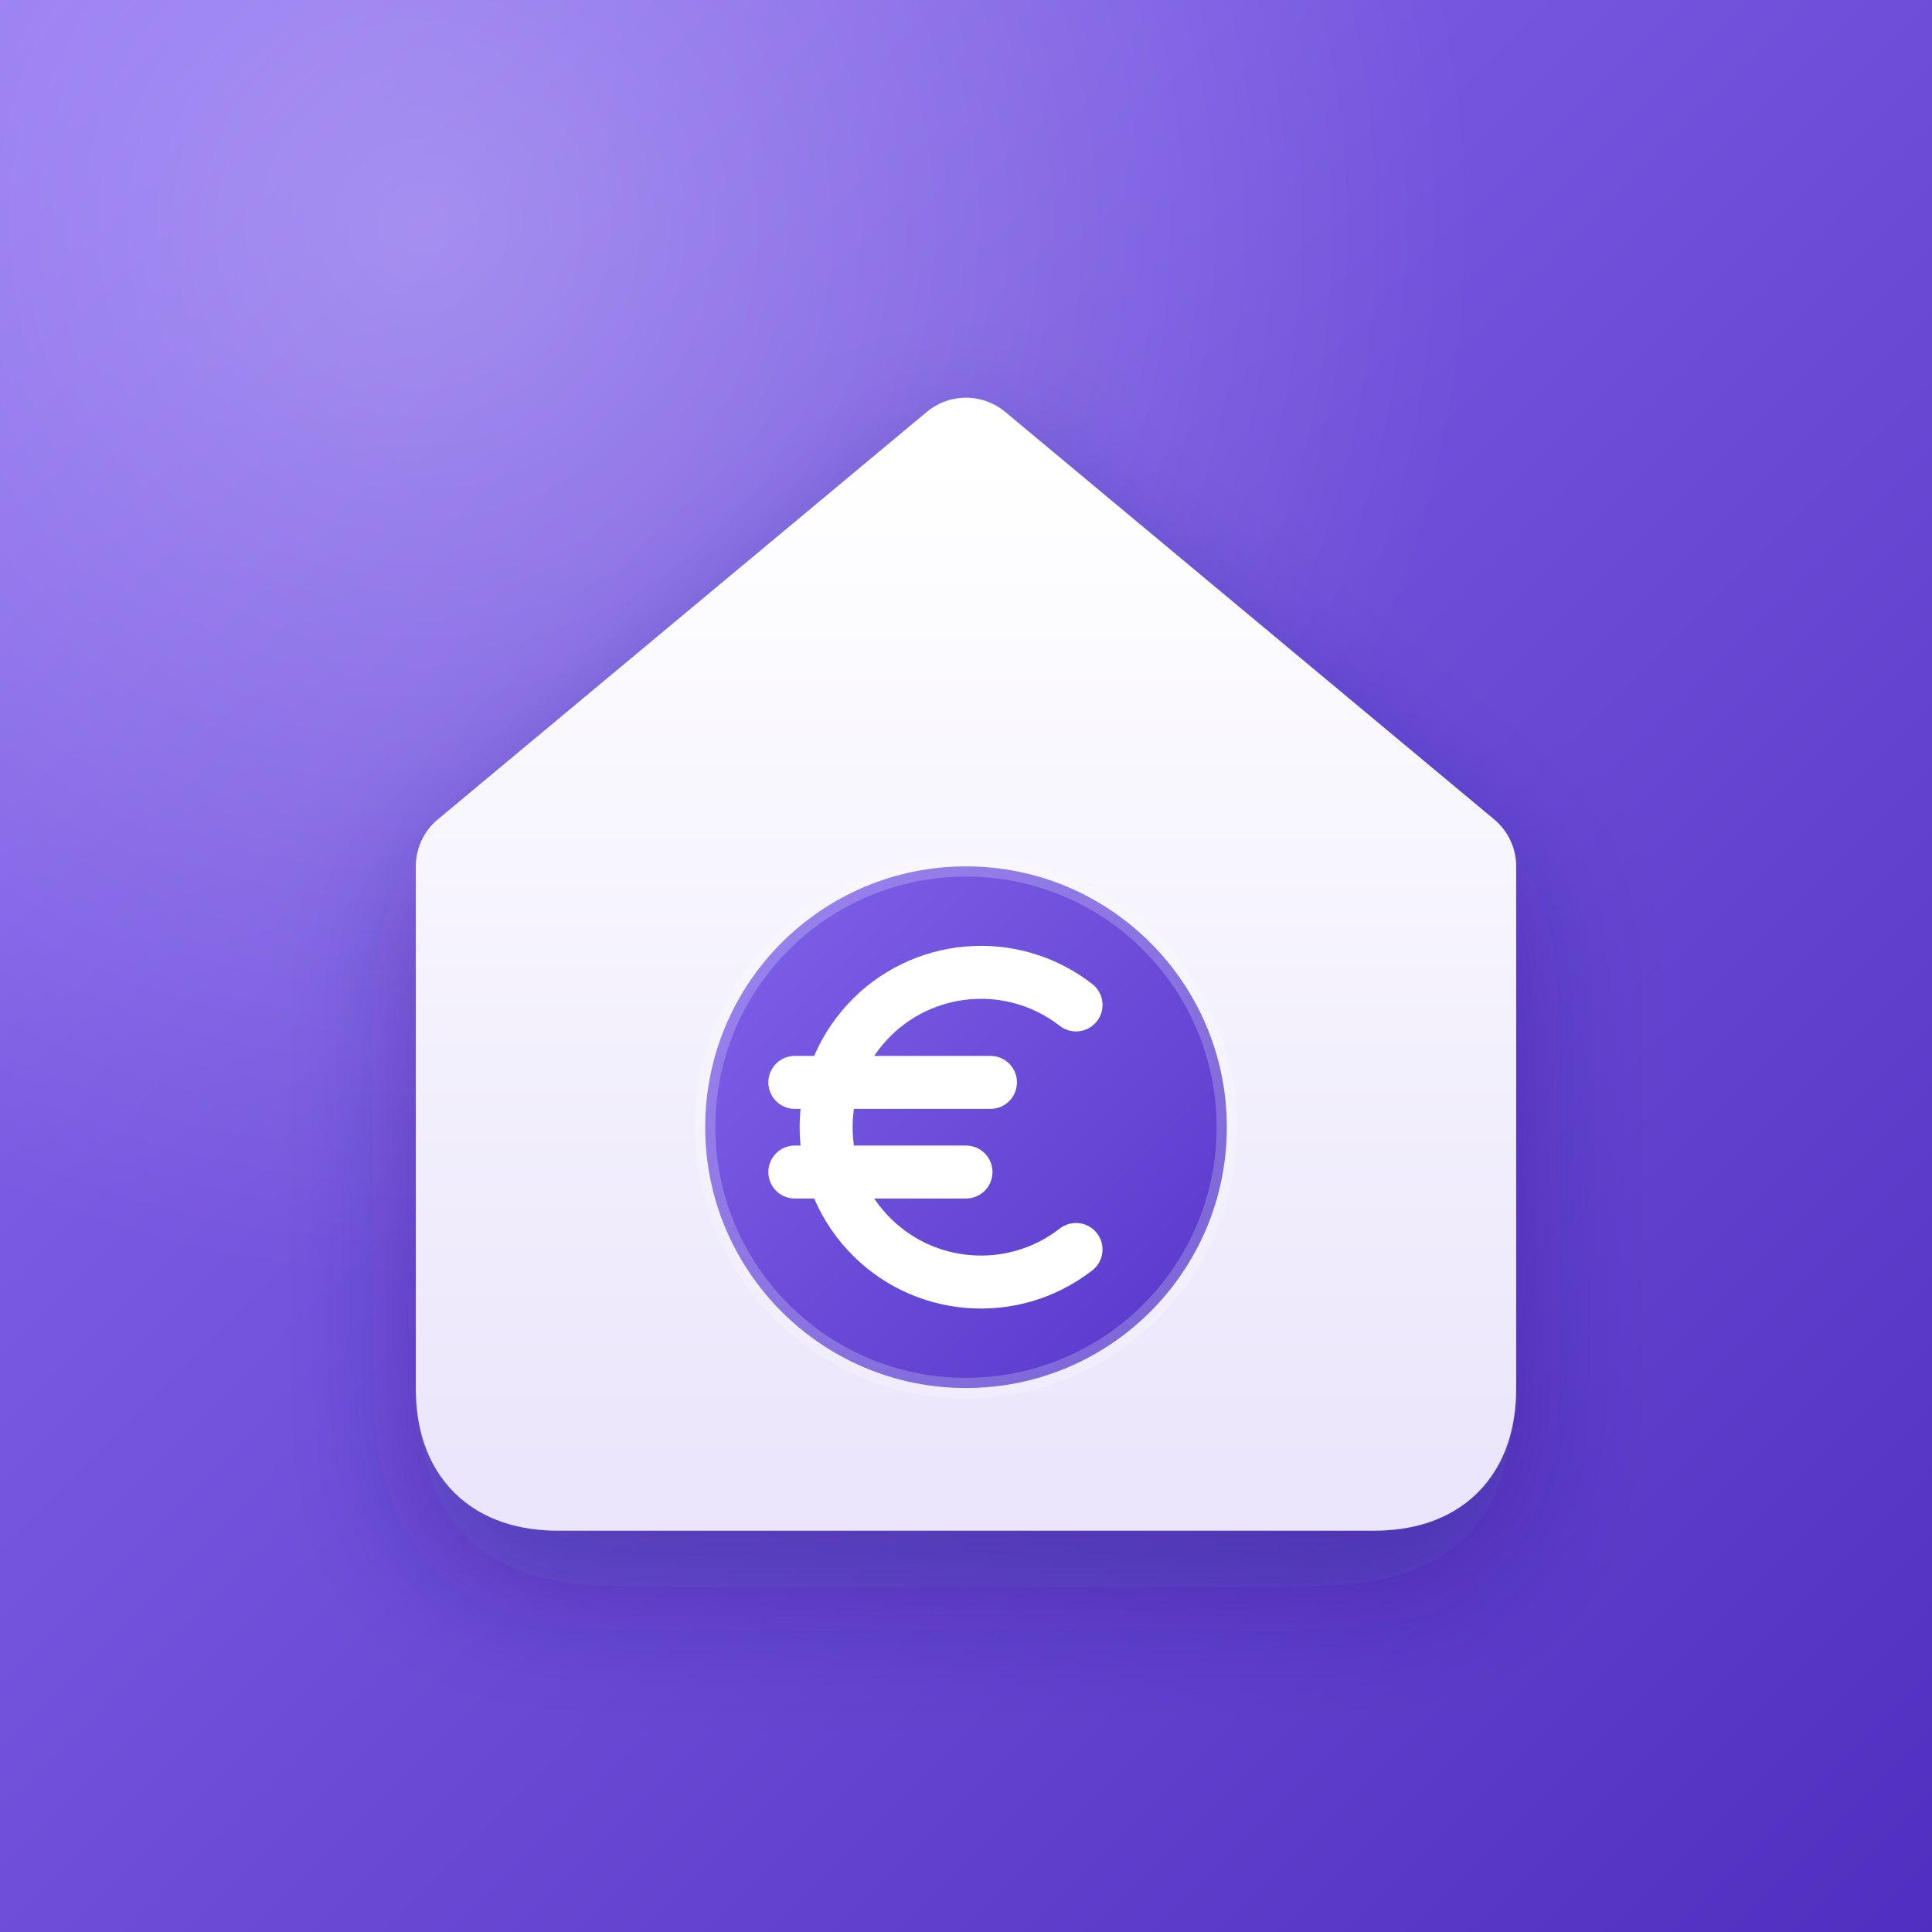
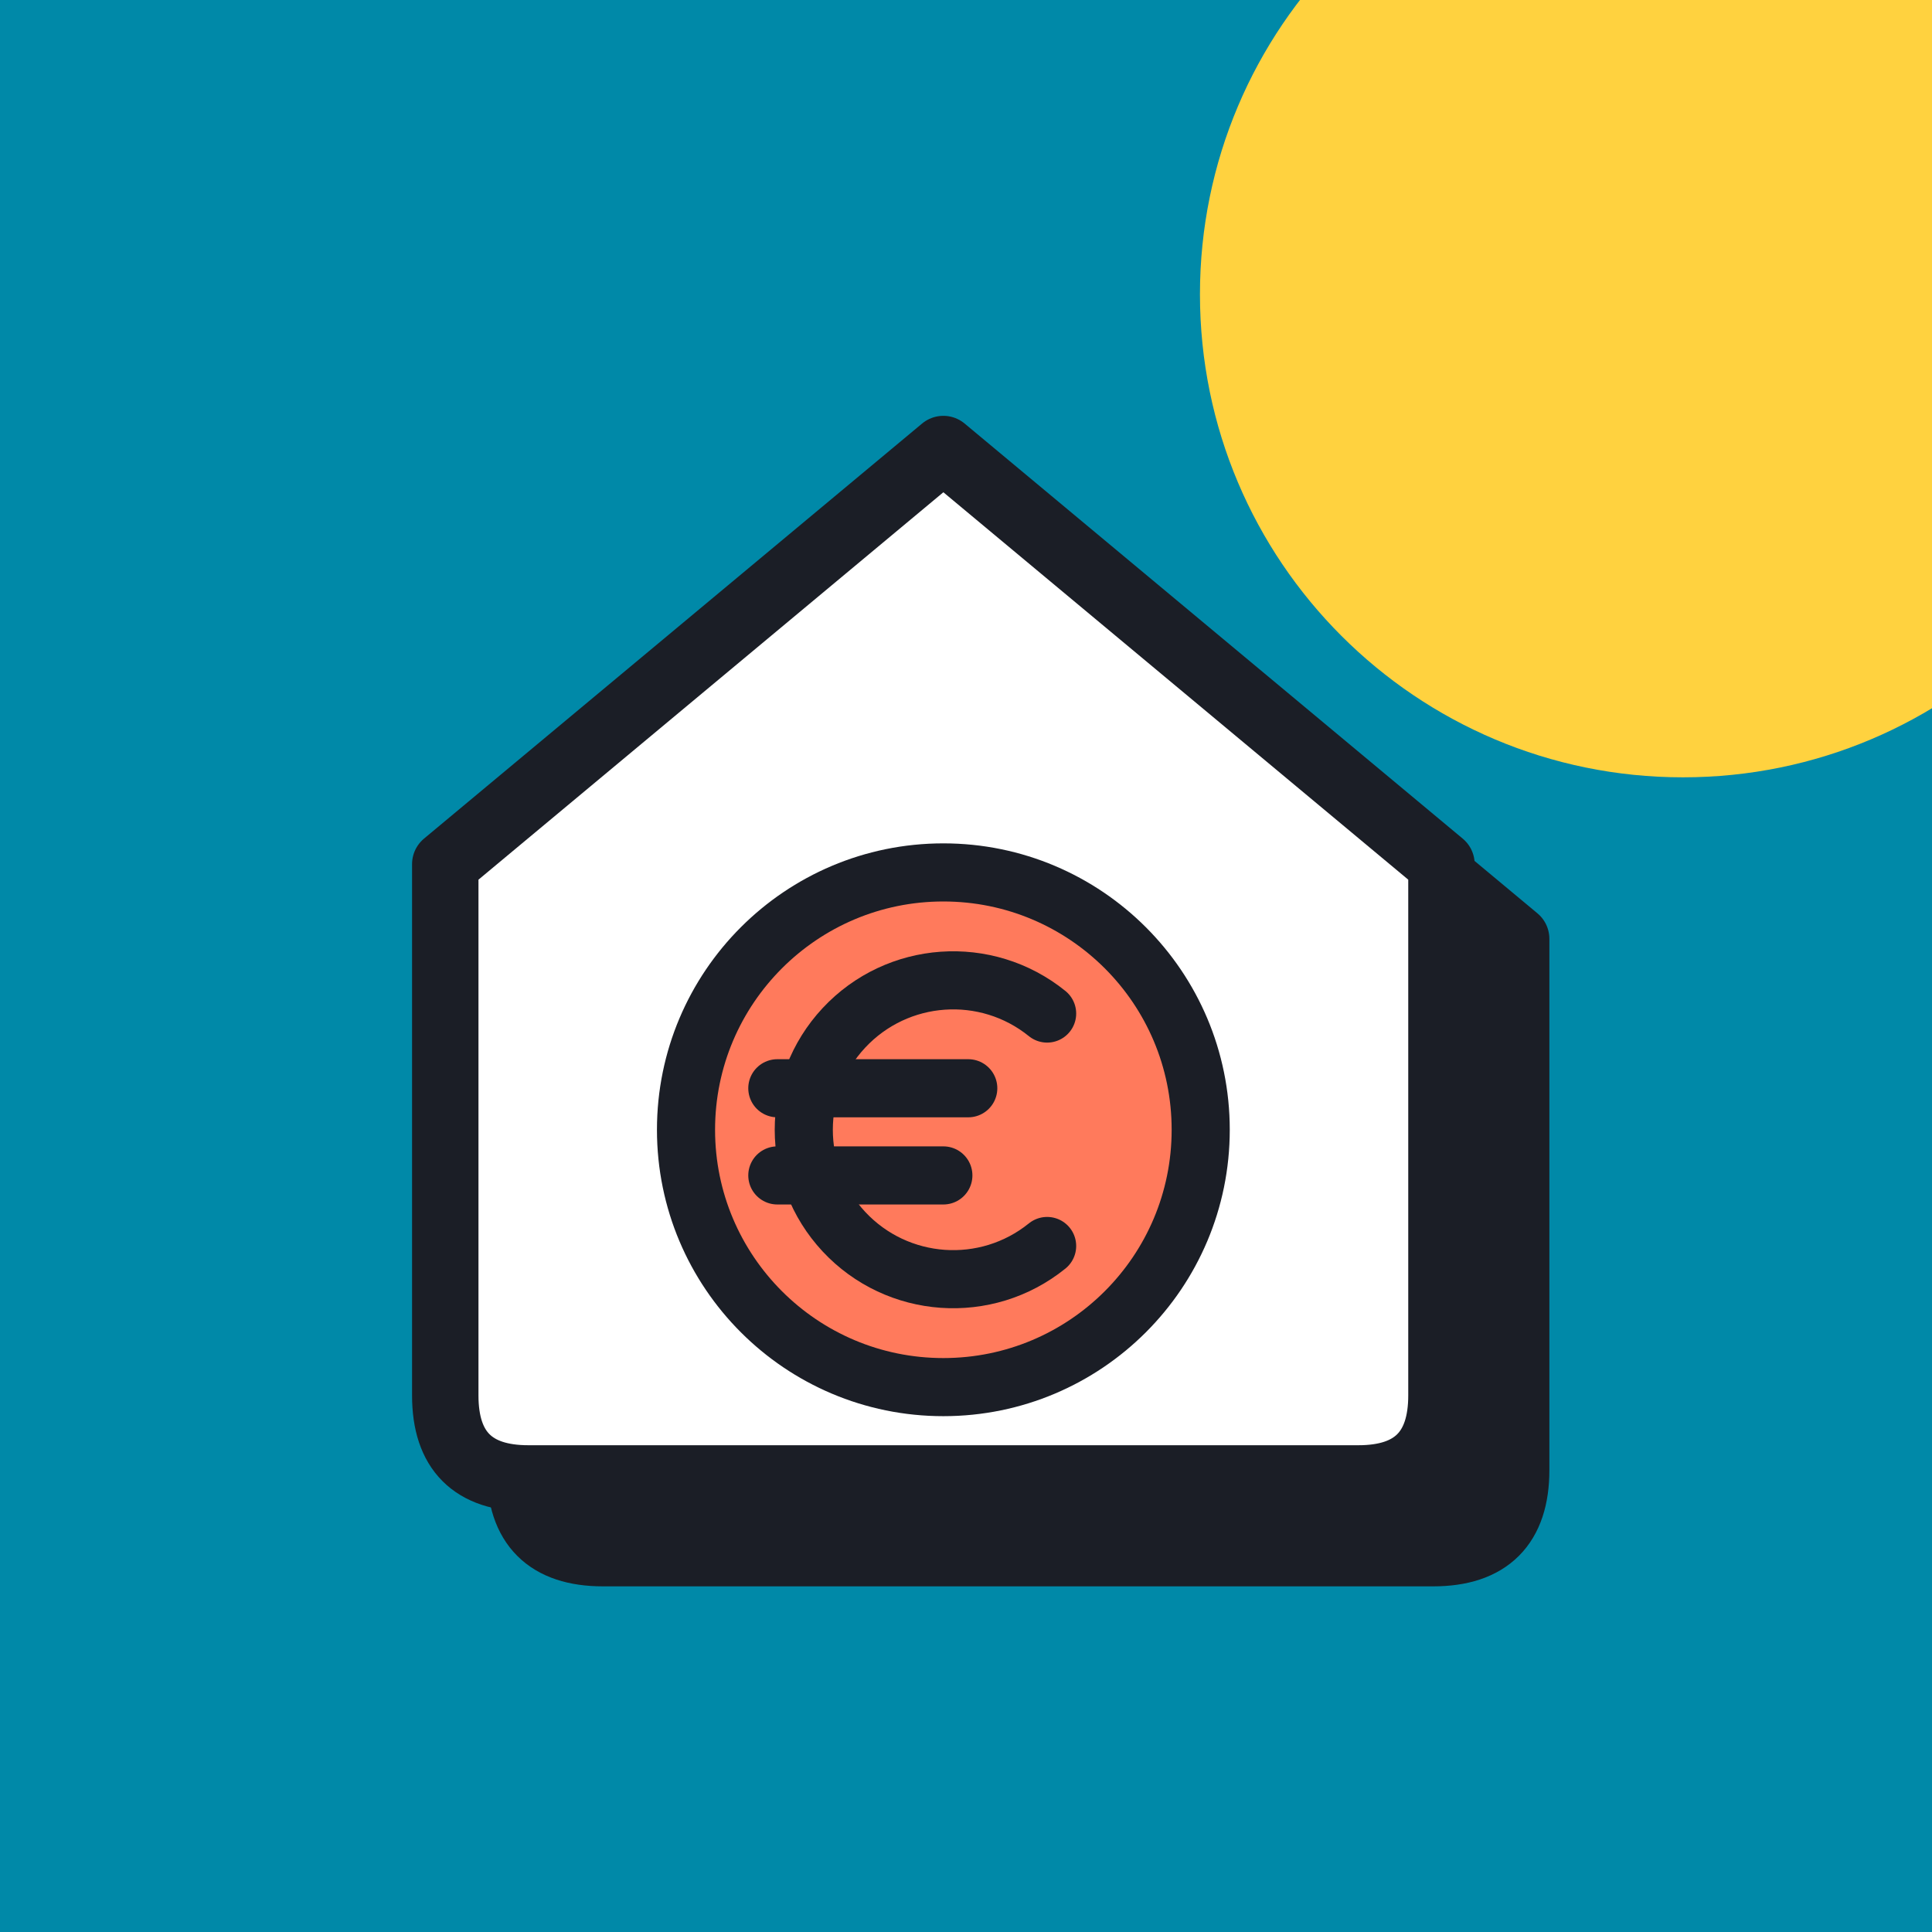
<svg xmlns="http://www.w3.org/2000/svg" viewBox="0 0 512 512">
-   <defs>
-     <linearGradient id="bg" x1="0" y1="0" x2="1" y2="1">
-       <stop offset="0" stop-color="#8c6ef2" />
-       <stop offset="1" stop-color="#4f2fbf" />
-     </linearGradient>
-     <radialGradient id="light" cx=".22" cy=".12" r=".9">
-       <stop offset="0" stop-color="#fff" stop-opacity=".28" />
-       <stop offset=".6" stop-color="#fff" stop-opacity="0" />
-     </radialGradient>
-     <linearGradient id="house" x1="0" y1="0" x2="0" y2="1">
-       <stop offset="0" stop-color="#ffffff" />
-       <stop offset="1" stop-color="#ebe6fb" />
-     </linearGradient>
-     <linearGradient id="coin" x1="0" y1="0" x2="1" y2="1">
-       <stop offset="0" stop-color="#8063ea" />
-       <stop offset="1" stop-color="#5636c9" />
-     </linearGradient>
-     <filter id="drop" x="-30%" y="-30%" width="160%" height="170%">
-       <feDropShadow dx="0" dy="14" stdDeviation="16" flood-color="#2a1477" flood-opacity=".35" />
-     </filter>
-   </defs>
-   <rect width="512" height="512" fill="url(#bg)" />
-   <rect width="512" height="512" fill="url(#light)" />
-   <g transform="translate(256 262) scale(1.08) translate(-256 -262)">
-     <path filter="url(#drop)" fill="url(#house)" stroke="url(#house)" stroke-width="30" stroke-linejoin="round" d="M256 132 L376 232 V360 Q376 380 356 380 H156 Q136 380 136 360 V232 Z" />
-     <circle cx="256" cy="296" r="64" fill="url(#coin)" />
-     <circle cx="256" cy="296" r="64" fill="none" stroke="#fff" stroke-opacity=".22" stroke-width="5" />
-     <g fill="none" stroke="#fff" stroke-width="13" stroke-linecap="round">
-       <path d="M283 266 A38 38 0 1 0 283 326" />
-       <path d="M214 285 H262 M214 307 H256" />
+   <rect width="512" height="512" fill="#0089a8" />
+   <circle cx="446" cy="78" r="128" fill="#ffd23f" />
+   <g transform="translate(250 262) scale(1.1) translate(-256 -262)" stroke-linejoin="round" stroke-linecap="round">
+     <path fill="#1b1e26" stroke="#1b1e26" stroke-width="16" transform="translate(18 18)" d="M256 132 L376 232 V360 Q376 380 356 380 H156 Q136 380 136 360 V232 Z" />
+     <path fill="#fff" stroke="#1b1e26" stroke-width="16" d="M256 132 L376 232 V360 Q376 380 356 380 H156 Q136 380 136 360 V232 Z" />
+     <circle cx="256" cy="296" r="62" fill="#ff7a5c" stroke="#1b1e26" stroke-width="14" />
+     <g fill="none" stroke="#1b1e26" stroke-width="14">
+       <path d="M281 268 A36 36 0 1 0 281 324" />
+       <path d="M216 286 H262 M216 307 H256" />
    </g>
  </g>
</svg>
